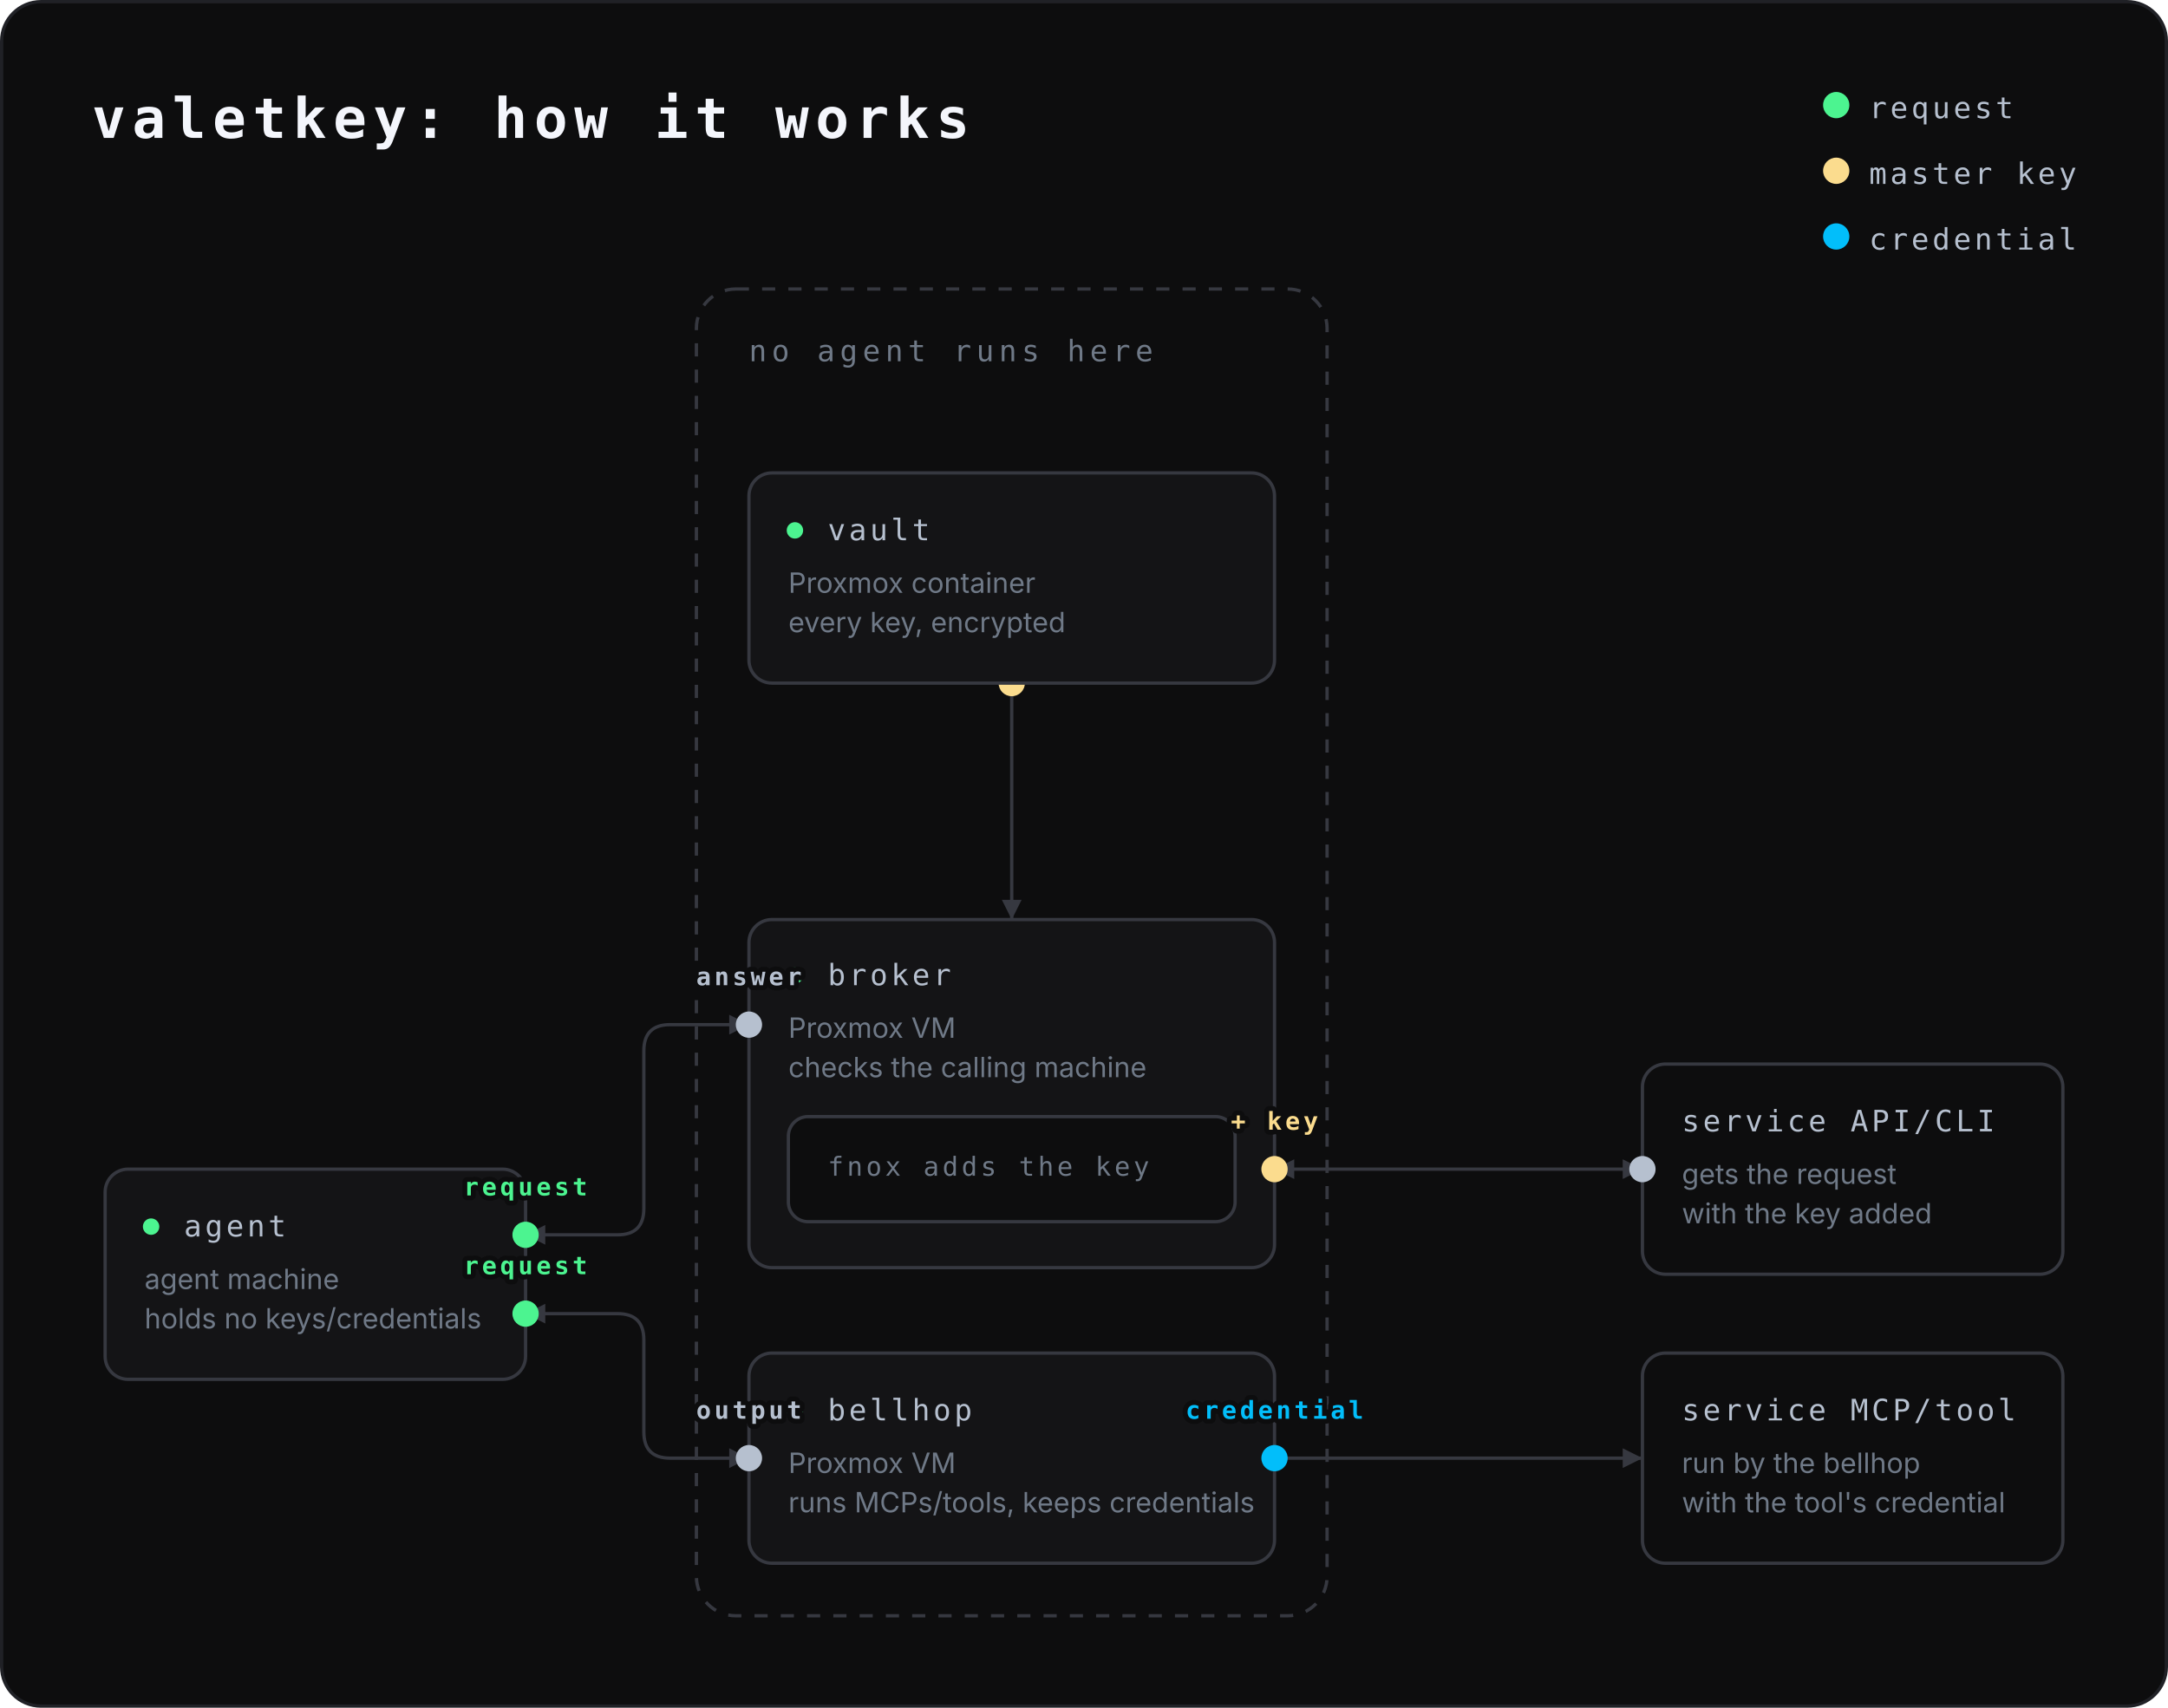
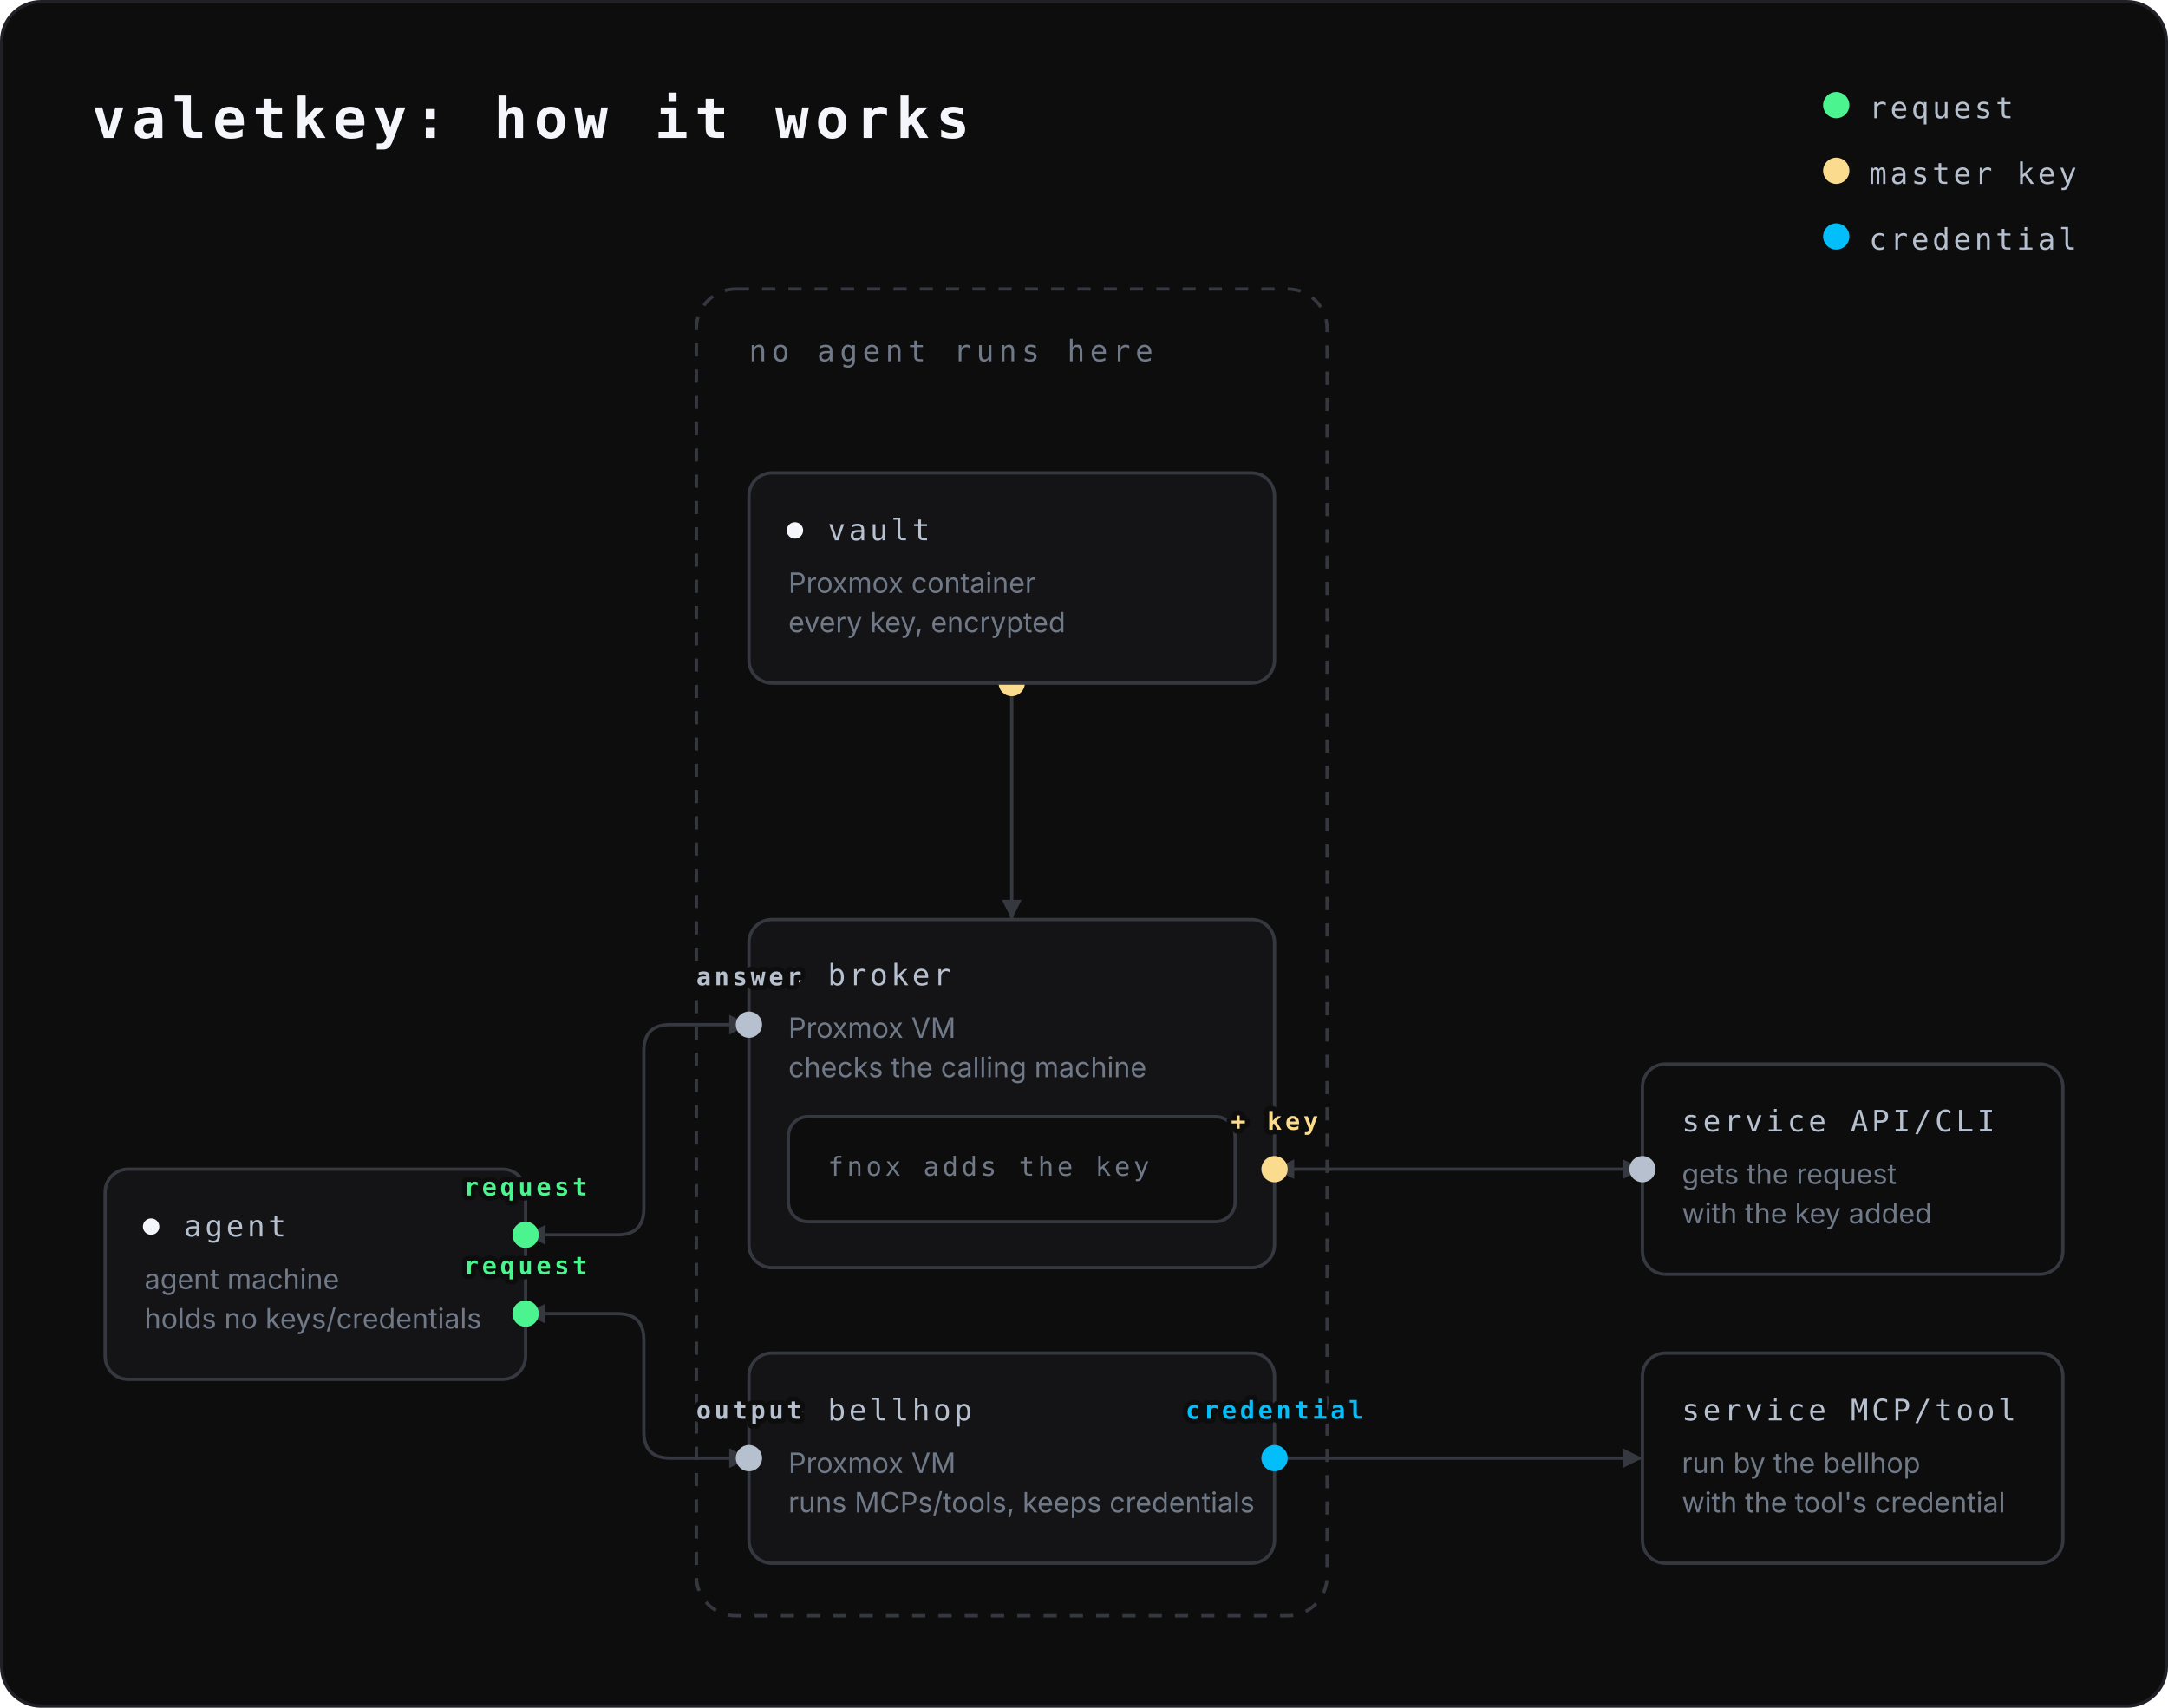
<svg xmlns="http://www.w3.org/2000/svg" width="660" height="520" viewBox="0 0 660 520" fill="none" role="img" aria-label="An agent machine that holds no keys sends the broker a request; the broker checks the calling machine, takes the master key from the vault, and fnox adds it on the way to the service. The answer returns without the key. A tool that keeps its own credential runs on the bellhop, which returns only the output.">
  <style>
    /* ---- type ramp (dark skin) --------------------------------------- */
    text { font-family: 'Source Code Pro', ui-monospace, Menlo, Consolas, monospace; }
    .t-title { font-size: 17px; font-weight: 700; letter-spacing: 2px; fill: #F4F6FC; }
    .t-sub   { font-family: Inter, -apple-system, 'Segoe UI', sans-serif; font-size: 13px; fill: #6F7987; }
    .t-zone  { font-size: 9px; letter-spacing: 1.5px; fill: #6F7987; }
    .t-name  { font-size: 9px; letter-spacing: 1px; fill: #B6C0CF; }
    .t-small { font-size: 8px; letter-spacing: 1px; fill: #6F7987; }
    .t-desc  { font-family: Inter, -apple-system, 'Segoe UI', sans-serif; font-size: 8.5px; fill: #6F7987; }
    .t-tag   { font-size: 7.5px; font-weight: 600; letter-spacing: 1px; paint-order: stroke; stroke: #0D0D0E; stroke-width: 3px; stroke-linejoin: round; }
    .t-prose { font-family: Inter, -apple-system, 'Segoe UI', sans-serif; font-size: 10px; fill: #6F7987; }
    .t-badge { font-size: 8.5px; font-weight: 600; letter-spacing: 1px; fill: #A880FF; }

    /* ---- motion base classes ----------------------------------------- */
    .pkt   { animation-timing-function: linear; animation-iteration-count: infinite; }
    .story { animation-timing-function: linear; animation-iteration-count: infinite; }
    .ring  { transform-box: fill-box; transform-origin: center; opacity: 0;
             animation-timing-function: linear; animation-iteration-count: infinite; }
    .glow  { opacity: 0; animation-timing-function: linear; animation-iteration-count: infinite; }
    .bar   { transform-box: fill-box; transform-origin: left;
             animation-timing-function: linear; animation-iteration-count: infinite; }
    .tick  { animation: tick 2.6s ease-in-out infinite; }
    @keyframes tick { 0%, 100% { opacity: 1; } 50% { opacity: 0.3; } }

    /* @motion:css */
    /* generated by timeline.py — loop 14s — edit the spec, not this block */
    .story, .pkt, .ring, .glow, .bar { animation-duration: 14s; }
    /* ph1: act 1 */
    @keyframes ph1 { 0%, 11.43% { opacity: 1; } 12.14%, 100% { opacity: 0; } }
    /* m1: the agent calls a route on the broker; the request holds no key */
    @keyframes m1 {
      0%, 2.14% { transform: translate(0, 0); opacity: 0; }
      2.57% { opacity: 1; }
      4.48% { transform: translate(36px, 0px); }
      8.64% { transform: translate(36px, -64px); }
      10.71% { transform: translate(68px, -64px); opacity: 1; }
      11.57%, 100% { transform: translate(68px, -64px); opacity: 0; }
    }
    @keyframes m1-ring { 0%, 10.71% { transform: scale(0.4); opacity: 0; } 11% { transform: scale(0.5); opacity: 0.8; } 14.29%, 100% { transform: scale(1.4); opacity: 0; } }
    @keyframes m1-glow { 0%, 10.71% { opacity: 0; } 11.29% { opacity: 0.3; } 13.57%, 100% { opacity: 0; } }
    /* ph2: act 2 */
    @keyframes ph2 { 0%, 11.43% { opacity: 0; } 12.14%, 35% { opacity: 1; } 35.71%, 100% { opacity: 0; } }
    /* m2: the broker takes that route's master key from the vault */
    @keyframes m2 {
      0%, 12.86% { transform: translate(0, 0); opacity: 0; }
      13.29% { opacity: 1; }
      23.57% { transform: translate(0px, 72px); opacity: 1; }
      24.43%, 100% { transform: translate(0px, 72px); opacity: 0; }
    }
    @keyframes m2-ring { 0%, 23.57% { transform: scale(0.4); opacity: 0; } 23.86% { transform: scale(0.5); opacity: 0.8; } 27.14%, 100% { transform: scale(1.4); opacity: 0; } }
    @keyframes m2-glow { 0%, 23.57% { opacity: 0; } 24.14% { opacity: 0.3; } 26.43%, 100% { opacity: 0; } }
    /* m3: fnox puts the key in the request and forwards it */
    @keyframes m3 {
      0%, 25.71% { transform: translate(0, 0); opacity: 0; }
      26.14% { opacity: 1; }
      33.57% { transform: translate(112px, 0px); opacity: 1; }
      34.43%, 100% { transform: translate(112px, 0px); opacity: 0; }
    }
    @keyframes m3-ring { 0%, 33.57% { transform: scale(0.4); opacity: 0; } 33.86% { transform: scale(0.5); opacity: 0.8; } 37.14%, 100% { transform: scale(1.4); opacity: 0; } }
    @keyframes m3-glow { 0%, 33.57% { opacity: 0; } 34.14% { opacity: 0.3; } 36.43%, 100% { opacity: 0; } }
    /* ph3: act 3 */
    @keyframes ph3 { 0%, 35% { opacity: 0; } 35.71%, 55% { opacity: 1; } 55.71%, 100% { opacity: 0; } }
    /* m4: the service answers the broker */
    @keyframes m4 {
      0%, 36.43% { transform: translate(0, 0); opacity: 0; }
      36.86% { opacity: 1; }
      44.29% { transform: translate(-112px, 0px); opacity: 1; }
      45.14%, 100% { transform: translate(-112px, 0px); opacity: 0; }
    }
    @keyframes m4-ring { 0%, 44.29% { transform: scale(0.4); opacity: 0; } 44.57% { transform: scale(0.5); opacity: 0.8; } 47.86%, 100% { transform: scale(1.4); opacity: 0; } }
    /* m5: the answer reaches the agent without the key */
    @keyframes m5 {
      0%, 45% { transform: translate(0, 0); opacity: 0; }
      45.43% { opacity: 1; }
      47.08% { transform: translate(-32px, 0px); }
      51.23% { transform: translate(-32px, 64px); }
      53.57% { transform: translate(-68px, 64px); opacity: 1; }
      54.43%, 100% { transform: translate(-68px, 64px); opacity: 0; }
    }
    @keyframes m5-ring { 0%, 53.57% { transform: scale(0.4); opacity: 0; } 53.86% { transform: scale(0.5); opacity: 0.8; } 57.14%, 100% { transform: scale(1.4); opacity: 0; } }
    @keyframes m5-glow { 0%, 53.57% { opacity: 0; } 54.14% { opacity: 0.3; } 56.43%, 100% { opacity: 0; } }
    /* ph4: act 4 */
    @keyframes ph4 { 0%, 56.43% { opacity: 0; } 57.14%, 88.57% { opacity: 1; } 89.29%, 100% { opacity: 0; } }
    /* m6: for a tool with its own login the agent calls the bellhop */
    @keyframes m6 {
      0%, 57.86% { transform: translate(0, 0); opacity: 0; }
      58.29% { opacity: 1; }
      60.38% { transform: translate(36px, 0px); }
      63.47% { transform: translate(36px, 44px); }
      65.71% { transform: translate(68px, 44px); opacity: 1; }
      66.57%, 100% { transform: translate(68px, 44px); opacity: 0; }
    }
    @keyframes m6-ring { 0%, 65.71% { transform: scale(0.4); opacity: 0; } 66% { transform: scale(0.5); opacity: 0.8; } 69.29%, 100% { transform: scale(1.4); opacity: 0; } }
    @keyframes m6-glow { 0%, 65.71% { opacity: 0; } 66.29% { opacity: 0.3; } 68.57%, 100% { opacity: 0; } }
    /* m7: the bellhop runs the real tool with its login */
    @keyframes m7 {
      0%, 67.86% { transform: translate(0, 0); opacity: 0; }
      68.29% { opacity: 1; }
      75.71% { transform: translate(112px, 0px); opacity: 1; }
      76.57%, 100% { transform: translate(112px, 0px); opacity: 0; }
    }
    @keyframes m7-ring { 0%, 75.71% { transform: scale(0.4); opacity: 0; } 76% { transform: scale(0.5); opacity: 0.8; } 79.29%, 100% { transform: scale(1.4); opacity: 0; } }
    @keyframes m7-glow { 0%, 75.71% { opacity: 0; } 76.29% { opacity: 0.3; } 78.57%, 100% { opacity: 0; } }
    /* m8: only the output comes back; the login stays on the bellhop */
    @keyframes m8 {
      0%, 79.29% { transform: translate(0, 0); opacity: 0; }
      79.71% { opacity: 1; }
      81.53% { transform: translate(-32px, 0px); }
      84.62% { transform: translate(-32px, -44px); }
      87.14% { transform: translate(-68px, -44px); opacity: 1; }
      88%, 100% { transform: translate(-68px, -44px); opacity: 0; }
    }
    @keyframes m8-ring { 0%, 87.14% { transform: scale(0.4); opacity: 0; } 87.43% { transform: scale(0.5); opacity: 0.8; } 90.71%, 100% { transform: scale(1.4); opacity: 0; } }
    @keyframes m8-glow { 0%, 87.14% { opacity: 0; } 87.71% { opacity: 0.3; } 90%, 100% { opacity: 0; } }
    /* @/motion:css */

    @media (prefers-reduced-motion: reduce) {
      .pkt, .ring, .glow { animation: none !important; visibility: hidden; }
      .story { animation: none !important; }
      text.story { visibility: hidden; }      /* stacked captions would overprint */
      .bar   { animation: none !important; transform: scaleX(1); }
      .tick  { animation: none !important; }
    }
  </style>
  <rect x="0.5" y="0.5" width="659" height="519" rx="12" fill="#0D0D0E" stroke="#202126" />
  <text class="t-title" x="28" y="42">valetkey: how it works</text>
  <rect x="212" y="88" width="192" height="404" rx="12" fill="none" stroke="#363840" stroke-dasharray="4 4" />
  <text class="t-zone" x="228" y="110">no agent runs here</text>
  <g stroke="#363840">
    <path d="M160,376 H188 Q196,376 196,368 V320 Q196,312 204,312 H228" />
    <path d="M160,400 H188 Q196,400 196,408 V436 Q196,444 204,444 H228" />
    <line x1="308" y1="208" x2="308" y2="280" />
    <line x1="388" y1="356" x2="500" y2="356" />
    <line x1="388" y1="444" x2="500" y2="444" />
  </g>
  <g fill="#363840">
    <polygon points="222,309 228,312 222,315" />
    <polygon points="166,373 160,376 166,379" />
    <polygon points="222,441 228,444 222,447" />
    <polygon points="166,397 160,400 166,403" />
    <polygon points="305,274 308,280 311,274" />
    <polygon points="494,353 500,356 494,359" />
    <polygon points="394,353 388,356 394,359" />
    <polygon points="494,441 500,444 494,447" />
  </g>
  <rect x="32" y="356" width="128" height="64" rx="7" fill="#141416" stroke="#363840" />
-   <circle cx="46" cy="373.5" r="2.5" fill="#4CF490" class="tick" style="animation-delay:0s" />
+   <circle cx="46" cy="373.5" r="2.5" fill="#F4F6FC" class="tick" style="animation-delay:0s" />
  <text class="t-name" x="56" y="376.5">agent</text>
  <text class="t-desc" x="44" y="392.5">agent machine</text>
  <text class="t-desc" x="44" y="404.5">holds no keys/credentials</text>
  <rect x="228" y="280" width="160" height="106" rx="7" fill="#141416" stroke="#363840" />
-   <circle cx="242" cy="297" r="2.5" fill="#4CF490" class="tick" style="animation-delay:-0.7s" />
+   <circle cx="242" cy="297" r="2.5" fill="#F4F6FC" class="tick" style="animation-delay:-0.7s" />
  <text class="t-name" x="252" y="300">broker</text>
  <text class="t-desc" x="240" y="316">Proxmox VM</text>
  <text class="t-desc" x="240" y="328">checks the calling machine</text>
  <rect x="240" y="340" width="136" height="32" rx="6" fill="#0D0D0E" stroke="#363840" />
  <text class="t-small" x="252" y="358">fnox adds the key</text>
  <rect x="228" y="412" width="160" height="64" rx="7" fill="#141416" stroke="#363840" />
-   <circle cx="242" cy="429.5" r="2.5" fill="#4CF490" class="tick" style="animation-delay:-1.05s" />
+   <circle cx="242" cy="429.5" r="2.5" fill="#F4F6FC" class="tick" style="animation-delay:-1.05s" />
  <text class="t-name" x="252" y="432.5">bellhop</text>
  <text class="t-desc" x="240" y="448.5">Proxmox VM</text>
  <text class="t-desc" x="240" y="460.5">runs MCPs/tools, keeps credentials</text>
  <rect x="500" y="324" width="128" height="64" rx="7" fill="#0D0D0E" stroke="#363840" />
  <text class="t-name" x="512" y="344.5">service API/CLI</text>
  <text class="t-desc" x="512" y="360.5">gets the request</text>
  <text class="t-desc" x="512" y="372.5">with the key added</text>
  <rect x="500" y="412" width="128" height="64" rx="7" fill="#0D0D0E" stroke="#363840" />
  <text class="t-name" x="512" y="432.5">service MCP/tool</text>
  <text class="t-desc" x="512" y="448.5">run by the bellhop</text>
  <text class="t-desc" x="512" y="460.5">with the tool's credential</text>
  <text class="t-tag story" x="28" y="66" text-anchor="start" fill="#4CF490" style="animation-name:ph1;opacity:0">1 · the agent asks, with no key</text>
  <g class="pkt" style="animation-name:m1">
    <circle cx="160" cy="376" r="4" fill="#4CF490" />
    <text class="t-tag" x="160" y="364" text-anchor="middle" fill="#4CF490">request</text>
  </g>
  <circle cx="228" cy="312" r="10" fill="none" stroke="#4CF490" stroke-width="1.5" class="ring" style="animation-name:m1-ring" />
  <rect x="228" y="280" width="160" height="106" rx="7" fill="#4CF490" class="glow" style="animation-name:m1-glow" />
  <text class="t-tag story" x="28" y="66" text-anchor="start" fill="#FBDC8E" style="animation-name:ph2;opacity:0">2 · the broker checks, fnox adds the key</text>
  <g class="pkt" style="animation-name:m2">
    <circle cx="308" cy="208" r="4" fill="#FBDC8E" />
    <text class="t-tag" x="308" y="196" text-anchor="middle" fill="#FBDC8E">master key</text>
  </g>
  <circle cx="308" cy="280" r="10" fill="none" stroke="#FBDC8E" stroke-width="1.5" class="ring" style="animation-name:m2-ring" />
  <rect x="240" y="340" width="136" height="32" rx="6" fill="#FBDC8E" class="glow" style="animation-name:m2-glow" />
  <g class="pkt" style="animation-name:m3">
    <circle cx="388" cy="356" r="4" fill="#FBDC8E" />
    <text class="t-tag" x="388" y="344" text-anchor="middle" fill="#FBDC8E">+ key</text>
  </g>
  <circle cx="500" cy="356" r="10" fill="none" stroke="#FBDC8E" stroke-width="1.5" class="ring" style="animation-name:m3-ring" />
  <rect x="500" y="324" width="128" height="64" rx="7" fill="#FBDC8E" class="glow" style="animation-name:m3-glow" />
  <text class="t-tag story" x="28" y="66" text-anchor="start" fill="#4CF490" style="animation-name:ph3;opacity:0">3 · the answer returns, the key does not</text>
  <circle cx="500" cy="356" r="4" fill="#B6C0CF" class="pkt" style="animation-name:m4" />
  <circle cx="388" cy="356" r="10" fill="none" stroke="#B6C0CF" stroke-width="1.5" class="ring" style="animation-name:m4-ring" />
  <g class="pkt" style="animation-name:m5">
    <circle cx="228" cy="312" r="4" fill="#B6C0CF" />
    <text class="t-tag" x="228" y="300" text-anchor="middle" fill="#B6C0CF">answer</text>
  </g>
  <circle cx="160" cy="376" r="10" fill="none" stroke="#B6C0CF" stroke-width="1.5" class="ring" style="animation-name:m5-ring" />
  <rect x="32" y="356" width="128" height="64" rx="7" fill="#B6C0CF" class="glow" style="animation-name:m5-glow" />
  <text class="t-tag story" x="28" y="66" text-anchor="start" fill="#02BEFA" style="animation-name:ph4;opacity:0">4 · tools with a login run on the bellhop</text>
  <g class="pkt" style="animation-name:m6">
    <circle cx="160" cy="400" r="4" fill="#4CF490" />
    <text class="t-tag" x="160" y="388" text-anchor="middle" fill="#4CF490">request</text>
  </g>
  <circle cx="228" cy="444" r="10" fill="none" stroke="#4CF490" stroke-width="1.5" class="ring" style="animation-name:m6-ring" />
  <rect x="228" y="412" width="160" height="64" rx="7" fill="#4CF490" class="glow" style="animation-name:m6-glow" />
  <g class="pkt" style="animation-name:m7">
    <circle cx="388" cy="444" r="4" fill="#02BEFA" />
    <text class="t-tag" x="388" y="432" text-anchor="middle" fill="#02BEFA">credential</text>
  </g>
  <circle cx="500" cy="444" r="10" fill="none" stroke="#02BEFA" stroke-width="1.5" class="ring" style="animation-name:m7-ring" />
  <rect x="500" y="412" width="128" height="64" rx="7" fill="#02BEFA" class="glow" style="animation-name:m7-glow" />
  <g class="pkt" style="animation-name:m8">
    <circle cx="228" cy="444" r="4" fill="#B6C0CF" />
    <text class="t-tag" x="228" y="432" text-anchor="middle" fill="#B6C0CF">output</text>
  </g>
  <circle cx="160" cy="400" r="10" fill="none" stroke="#B6C0CF" stroke-width="1.5" class="ring" style="animation-name:m8-ring" />
  <rect x="32" y="356" width="128" height="64" rx="7" fill="#B6C0CF" class="glow" style="animation-name:m8-glow" />
  <rect x="228" y="144" width="160" height="64" rx="7" fill="#141416" stroke="#363840" />
-   <circle cx="242" cy="161.5" r="2.5" fill="#4CF490" class="tick" style="animation-delay:-0.35s" />
+   <circle cx="242" cy="161.5" r="2.5" fill="#F4F6FC" class="tick" style="animation-delay:-0.35s" />
  <text class="t-name" x="252" y="164.5">vault</text>
  <text class="t-desc" x="240" y="180.5">Proxmox container</text>
  <text class="t-desc" x="240" y="192.5">every key, encrypted</text>
  <circle cx="559" cy="32" r="4" fill="#4CF490" />
  <text class="t-name" x="569" y="36">request</text>
  <circle cx="559" cy="52" r="4" fill="#FBDC8E" />
  <text class="t-name" x="569" y="56">master key</text>
  <circle cx="559" cy="72" r="4" fill="#02BEFA" />
  <text class="t-name" x="569" y="76">credential</text>
</svg>
